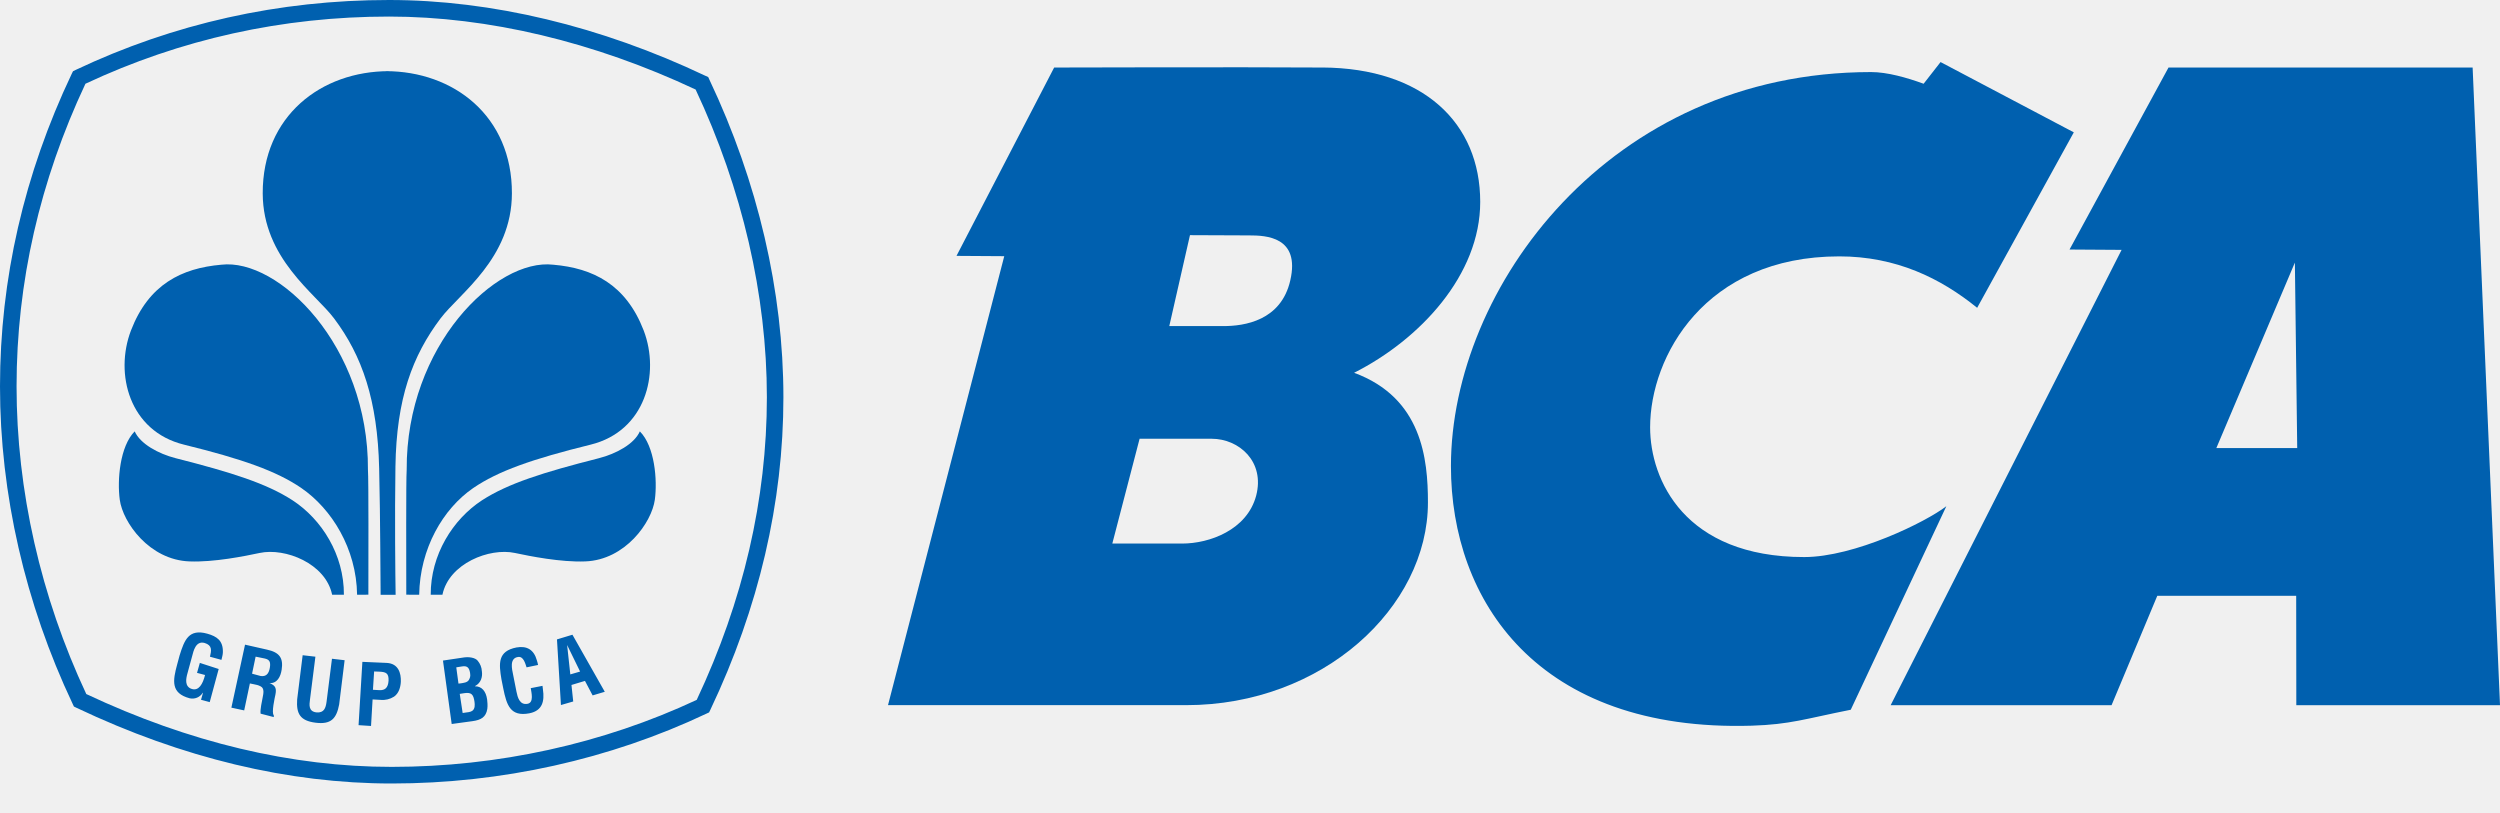
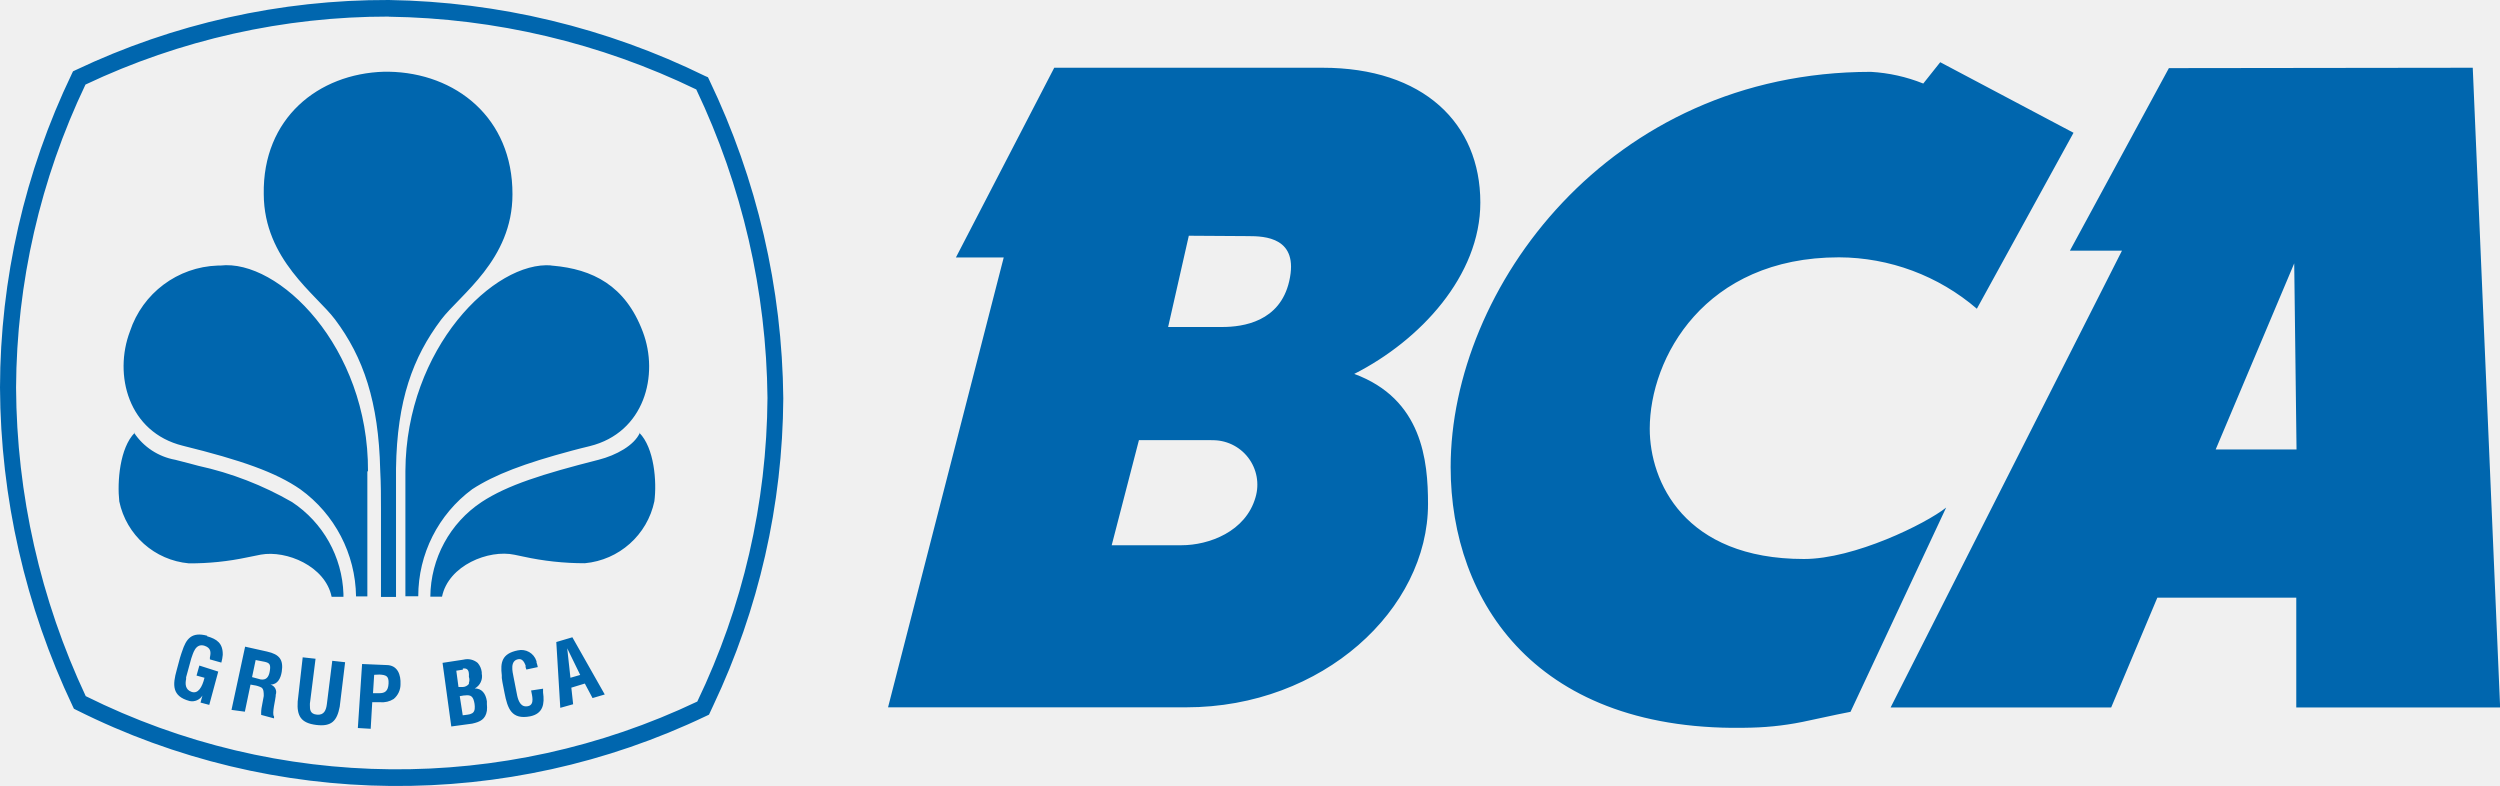
- <svg fill="none" viewBox="0 0 80 26">
-   <g fill="#0060AF" clip-path="url(#clip0_3802_10653)">
-     <path d="M11.788 19.03c0-.999.01-3.67-.014-3.999.022-3.974-2.868-6.778-4.694-6.56-1.263.11-2.322.625-2.89 2.107-.527 1.381-.056 3.218 1.695 3.65 1.874.462 2.967.847 3.759 1.39.97.666 1.762 1.937 1.783 3.414" />
-     <path d="M12.535 25.072c-3.302 0-6.697-.813-10.086-2.422l-.084-.041-.04-.085C.806 19.314 0 15.801 0 12.365c0-3.43.771-6.793 2.294-10l.042-.085.084-.042C5.556.752 8.93 0 12.45 0c3.279 0 6.78.838 10.126 2.427l.086.038.04.087c1.55 3.27 2.367 6.781 2.367 10.16 0 3.366-.785 6.731-2.337 10l-.041.085-.086.04c-3.088 1.462-6.57 2.235-10.07 2.235M2.762 22.21c3.293 1.549 6.578 2.33 9.773 2.33 3.39 0 6.76-.74 9.76-2.144 1.49-3.167 2.245-6.426 2.245-9.684 0-3.27-.789-6.673-2.28-9.847C19.014 1.34 15.624.53 12.45.53c-3.409 0-6.675.723-9.716 2.15C1.274 5.786.53 9.043.53 12.364c0 3.327.772 6.73 2.231 9.845" />
-     <path d="M11.005 19.032c.006-1.28-.709-2.413-1.643-3.022-.83-.538-1.942-.891-3.737-1.347-.555-.142-1.135-.457-1.315-.859-.475.48-.562 1.556-.478 2.185.097.729.948 1.929 2.23 1.976.782.031 1.771-.169 2.246-.27.818-.176 2.113.336 2.32 1.336M12.45 2.277c-2.173 0-4.05 1.433-4.043 3.912.007 2.085 1.684 3.201 2.282 3.999.904 1.201 1.393 2.623 1.444 4.799.04 1.731.038 3.441.047 4.047h.48c-.01-.634-.031-2.449-.006-4.1.032-2.177.54-3.545 1.444-4.746.603-.798 2.279-1.914 2.283-3.999.008-2.479-1.868-3.912-4.039-3.912" />
-     <path d="M13.001 19.03c0-.999-.011-3.67.013-3.999-.021-3.974 2.867-6.778 4.694-6.56 1.263.11 2.32.625 2.891 2.107.526 1.381.053 3.218-1.697 3.65-1.874.462-2.967.847-3.76 1.39-.969.666-1.705 1.937-1.728 3.414" />
-     <path d="M13.783 19.032c-.006-1.28.708-2.413 1.64-3.022.832-.538 1.946-.891 3.74-1.347.556-.142 1.136-.457 1.312-.859.478.48.564 1.556.48 2.185-.099.729-.948 1.929-2.227 1.976-.782.031-1.777-.169-2.25-.27-.814-.176-2.113.336-2.32 1.336m.296 4.137-.279-2.03.672-.1c.163-.023.362.005.442.108a.57.57 0 0 1 .131.335c.026.173-.025.374-.22.474v.006c.218 0 .35.157.388.421.006.056.022.19.006.303-.044.268-.204.354-.474.392zm.431-.364c.08-.011.16-.015.224-.055.096-.064.088-.198.074-.299-.034-.22-.09-.303-.324-.269l-.147.023.093.612zm-.14-.937c.089-.015.21-.025.26-.11.026-.056.06-.1.037-.226-.027-.148-.076-.24-.265-.204l-.176.028.07.52m2.689.072q.01.059.014.118c.054.37-.014.676-.43.76-.614.119-.732-.263-.84-.798l-.058-.29c-.085-.51-.121-.898.479-1.018.337-.061.56.073.654.41.014.05.032.1.039.15l-.368.076c-.042-.127-.099-.352-.264-.333-.297.035-.199.405-.168.56l.11.555c.033.168.1.436.356.384.209-.042.118-.367.1-.5m.966.54-.127-2.1.495-.15 1.035 1.826-.389.116-.245-.464-.432.13.056.528zm.3-.98.313-.091-.415-.85m-12.401.334c.154-.495.293-.86.883-.697.316.088.511.227.502.594-.001.081-.028.165-.046.245l-.367-.101c.048-.203.078-.363-.171-.44-.289-.08-.359.27-.399.421l-.15.55c-.047.164-.104.434.15.504.21.056.337-.15.413-.45l-.257-.068.09-.319.603.195-.287 1.06-.278-.075.063-.224h-.008a.39.39 0 0 1-.42.176c-.605-.163-.542-.558-.398-1.086m2.326.611-.182.863-.41-.088.437-2.016.698.158c.408.088.532.27.474.645-.033.215-.14.447-.398.428l-.003-.004c.22.077.238.187.2.378-.017.081-.13.574-.052.653l.002.06-.423-.11c-.018-.137.042-.382.066-.518.024-.12.062-.29-.06-.353-.096-.051-.131-.049-.24-.074zm.07-.312.275.074c.168.024.26-.062.294-.265.03-.185-.009-.258-.16-.294l-.295-.06m2.443.067.405.047-.175 1.416c-.085.45-.258.646-.752.584-.503-.063-.622-.292-.592-.745l.176-1.415.408.047-.175 1.383c-.019.15-.054.373.214.4.237.018.29-.139.317-.334m1.025.742.122-2.026.778.034c.368.018.464.318.453.605-.01.174-.065.369-.217.474a.68.68 0 0 1-.433.104l-.254-.014-.05.849zm.46-1.132.207.012c.167.006.278-.06.293-.306.008-.237-.082-.277-.298-.286l-.164-.006m54.39-17.252L63.269 9.85c-1.168-.948-2.593-1.646-4.412-1.646-4.304 0-6.053 3.209-6.053 5.469 0 1.678 1.099 4.153 4.929 4.153 1.607 0 3.893-1.119 4.55-1.627l-3.059 6.513c-1.458.29-1.937.471-3.171.51-6.855.204-9.625-4.007-9.623-8.31.005-5.688 5.062-12.606 13.446-12.606.514 0 1.142.177 1.68.374l.542-.694m17.026.174L80 22.566h-6.518l-.004-3.5h-4.445l-1.463 3.5h-7.069l7.39-14.57-1.666-.011 3.167-5.823zm-5.688 6.243-2.513 5.935h2.588" />
-     <path d="M42.315 2.16c3.228.019 5.052 1.771 5.052 4.302 0 2.334-1.924 4.4-4.036 5.467 2.174.8 2.363 2.761 2.363 4.15 0 3.353-3.365 6.486-7.74 6.486h-9.538l3.72-14.367-1.528-.01 3.125-6.027s5.957-.018 8.582 0m-3.167 8.274c.668 0 1.847-.17 2.141-1.462.323-1.402-.783-1.44-1.314-1.44l-1.896-.008-.662 2.91zm-2.681 3.605-.873 3.354h2.233c.878 0 2.075-.436 2.369-1.528.29-1.094-.547-1.826-1.423-1.826" />
-   </g>
-   <defs>
-     <clipPath id="clip0_3802_10653">
-       <path fill="#fff" d="M0 0h80v25.072H0z" />
-     </clipPath>
-   </defs>
+ <svg xmlns="http://www.w3.org/2000/svg" viewBox="0 0 194.5 61.15">
+   <path d="M317,353.42a57.92,57.92,0,0,1,24.62,5.92l.21.09.1.21a58.51,58.51,0,0,1,5.76,24.78,56.58,56.58,0,0,1-5.44,23.87l-.34.73-.21.1a55.7,55.7,0,0,1-49-.46l-.2-.1-.1-.21a58.46,58.46,0,0,1-5.65-24.78,56.64,56.64,0,0,1,5.58-24.39l.1-.21.21-.1A56.35,56.35,0,0,1,317,353.42Zm0,1.29A55,55,0,0,0,293.4,360,55.37,55.37,0,0,0,288,383.58a57.17,57.17,0,0,0,5.42,24A54.37,54.37,0,0,0,341,408a55.37,55.37,0,0,0,5.46-23.62,57.14,57.14,0,0,0-5.54-24A56.61,56.61,0,0,0,317,354.72Zm-2.08,50.37,1.89.08c.89,0,1.13.78,1.1,1.48a1.48,1.48,0,0,1-.53,1.16,1.65,1.65,0,0,1-1.05.25l-.62,0-.12,2.07-1-.06Zm122.78-46.82,10.37,5.49-7.52,13.69a16.55,16.55,0,0,0-10.73-4c-10.46,0-14.72,7.83-14.72,13.34,0,4.09,2.67,10.13,12,10.13,3.91,0,9.46-2.73,11.06-4l-7.44,15.89-1,.2-2.2.47a22.86,22.86,0,0,1-4.51.56c-16.67.5-23.4-9.77-23.4-20.27,0-13.88,12.31-30.75,32.69-30.75a12.87,12.87,0,0,1,4.08.91ZM323.92,405a1.32,1.32,0,0,1,.31.71v.11a1.07,1.07,0,0,1-.54,1.16v0c.53,0,.85.38.94,1l0,.22a2.45,2.45,0,0,1,0,.52c-.11.65-.5.86-1.15,1l-1.62.22-.68-4.95,1.63-.25A1.24,1.24,0,0,1,323.92,405Zm-13.62-.44,1,.11-.44,3.49v.12c0,.33,0,.69.55.74s.71-.34.77-.82l.42-3.37,1,.11-.42,3.46c-.21,1.1-.63,1.57-1.83,1.42s-1.51-.71-1.44-1.82Zm-5.54,4.09,1.06-4.92,1.7.38c1,.22,1.29.66,1.15,1.57-.08.5-.31,1-.87,1h-.08l.07,0a.61.61,0,0,1,.41.8l0,.09c0,.2-.32,1.4-.13,1.59v.15l-1-.27a2.68,2.68,0,0,1,.06-.71l.14-.76c0-.26,0-.54-.18-.66a1.77,1.77,0,0,0-.58-.18l-.27-.05-.44,2.11Zm23.73-3.81,0,.11a2.61,2.61,0,0,1,.1.37l-.89.19-.06-.19,0-.13c-.1-.26-.25-.52-.53-.49-.72.09-.48,1-.41,1.37l.29,1.48c.09.4.28.93.84.81s.29-.89.24-1.22L329,407c0,.09,0,.19,0,.29.13.9,0,1.65-1,1.86-1.45.28-1.76-.59-2-1.83l-.16-.82-.05-.33,0-.21c-.12-1,0-1.69,1.24-1.94A1.23,1.23,0,0,1,328.48,404.84Zm-5.61,2.68-.36.06.23,1.49.39-.05a.87.87,0,0,0,.35-.11c.24-.15.21-.48.18-.73C323.58,407.65,323.44,407.44,322.88,407.53Zm45.89-48.83,13.93,0h6.94c7.85,0,12.28,4.32,12.28,10.49,0,5.69-4.68,10.73-9.81,13.33,5.29,1.95,5.74,6.74,5.74,10.12,0,8.18-8.18,15.82-18.82,15.82H355.84l9-35-3.72,0Zm110.36,0,2.13,49.77H465.4v-8.54H454.59L451,408.46H433.84l18-35.54-4.05,0,7.7-14.2ZM331.28,403l2.52,4.45-.95.28-.6-1.13-1.05.32.14,1.29-1,.28-.31-5.12Zm-28.42-.08c.77.22,1.24.55,1.22,1.45a3.19,3.19,0,0,1-.11.6l-.89-.25,0-.15c.09-.42.09-.75-.45-.92-.7-.19-.87.66-1,1l-.4,1.46,0,.14c-.08.38-.07.83.43,1s.82-.36,1-1.1l-.62-.17.22-.78,1.47.47-.7,2.59-.68-.18.15-.55h0a.94.94,0,0,1-1,.43c-1.38-.37-1.33-1.25-1-2.42l.25-.93.1-.32.07-.2C301.23,403.13,301.65,402.55,302.87,402.88Zm13,3-.09,1.43.5,0c.41,0,.68-.15.71-.75s-.2-.67-.72-.7Zm6.9-.4-.51.08.17,1.27.18,0,.15,0a.64.64,0,0,0,.48-.24l0-.09a.68.68,0,0,0,0-.46C323.26,405.6,323.15,405.38,322.76,405.43Zm-16.12-.75-.28,1.33.67.18c.41.06.63-.15.71-.65s0-.63-.39-.72Zm24.24-.91.25,2.29.76-.22ZM316.63,359H317c5.19.09,9.64,3.57,9.62,9.54,0,5.09-4.08,7.81-5.55,9.75-2.2,2.93-3.43,6.27-3.51,11.57l0,1.7v1.55c0,1.91,0,3.72,0,5.06l0,1.69h-1.17l0-5.51v-1.2c0-1,0-2.09-.06-3.16-.12-5.31-1.31-8.78-3.51-11.71-1.45-1.94-5.53-4.67-5.55-9.75C307.17,362.62,311.51,359.15,316.63,359Zm13,15.09h.13c3.07.27,5.64,1.52,7,5.14,1.28,3.37.13,7.85-4.13,8.9l-.69.17-.69.18c-3.73,1-6,1.86-7.76,3a10.36,10.36,0,0,0-4.2,8.33h-1v-7.6l0-1.62c0-.25,0-.44,0-.53C318.34,380.49,325.22,373.69,329.67,374.07Zm6.86,13c1.16,1.17,1.37,3.79,1.17,5.33a6.1,6.1,0,0,1-5.41,4.82,22.22,22.22,0,0,1-4.8-.52l-.67-.14c-2-.43-5.14.82-5.64,3.26h-.91a8.92,8.92,0,0,1,4-7.37c2-1.31,4.73-2.17,9.09-3.28C334.69,388.84,336.1,388.07,336.53,387.09Zm-21.16,3v.55c0,1,0,3,0,5v4.18h-.88a10.45,10.45,0,0,0-4.33-8.33c-1.92-1.33-4.58-2.26-9.14-3.39-4.26-1.05-5.4-5.53-4.12-8.9a7.46,7.46,0,0,1,6.84-5.12l.19,0C308.4,373.55,315.43,380.39,315.38,390.09Zm-18.15-3a4.89,4.89,0,0,0,3.2,2.1l1.09.28.71.19a25.49,25.49,0,0,1,7.29,2.82,8.92,8.92,0,0,1,4,7.15v.22h-.92c-.49-2.39-3.52-3.64-5.51-3.28l-.59.12-.45.09a21.38,21.38,0,0,1-4.55.47,6.1,6.1,0,0,1-5.42-4.82C295.86,390.89,296.07,388.26,297.23,387.09Zm83.79.57h-5.61l-2.12,8.18h5.43c2.14,0,5-1.06,5.76-3.73A3.46,3.46,0,0,0,381,387.67Zm84.27-13.75-6.11,14.48h6.29Zm-86-2.15-1.61,7.1h4.21c1.62,0,4.49-.41,5.21-3.56.79-3.42-1.9-3.51-3.2-3.51Z" transform="translate(-286.75 -353.42)" style="fill:#0066ae" />
</svg>
